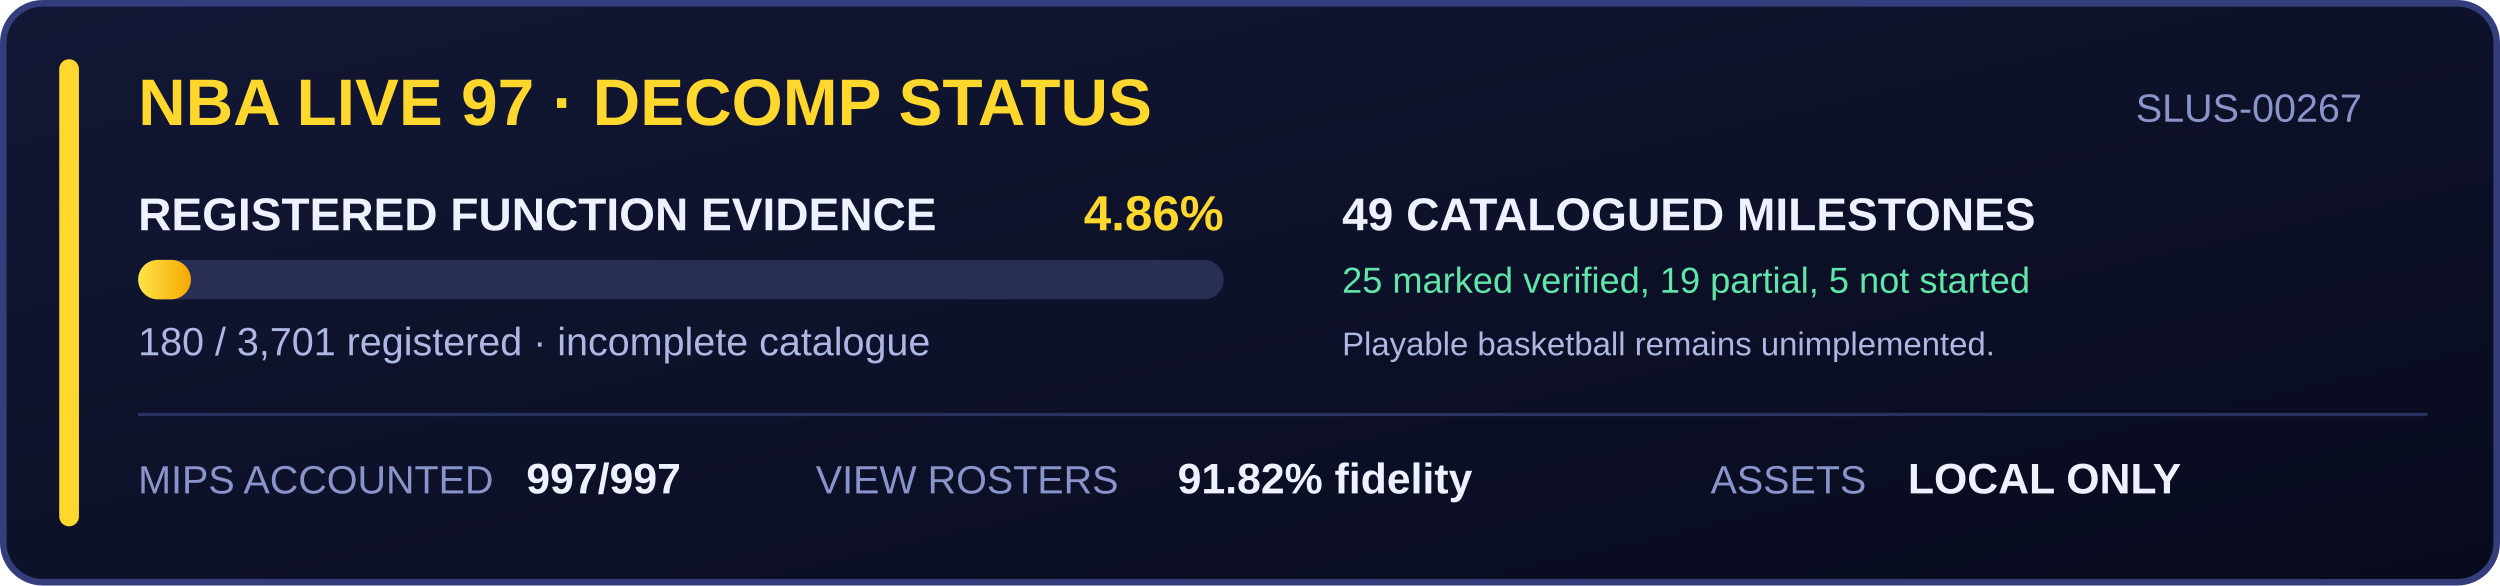
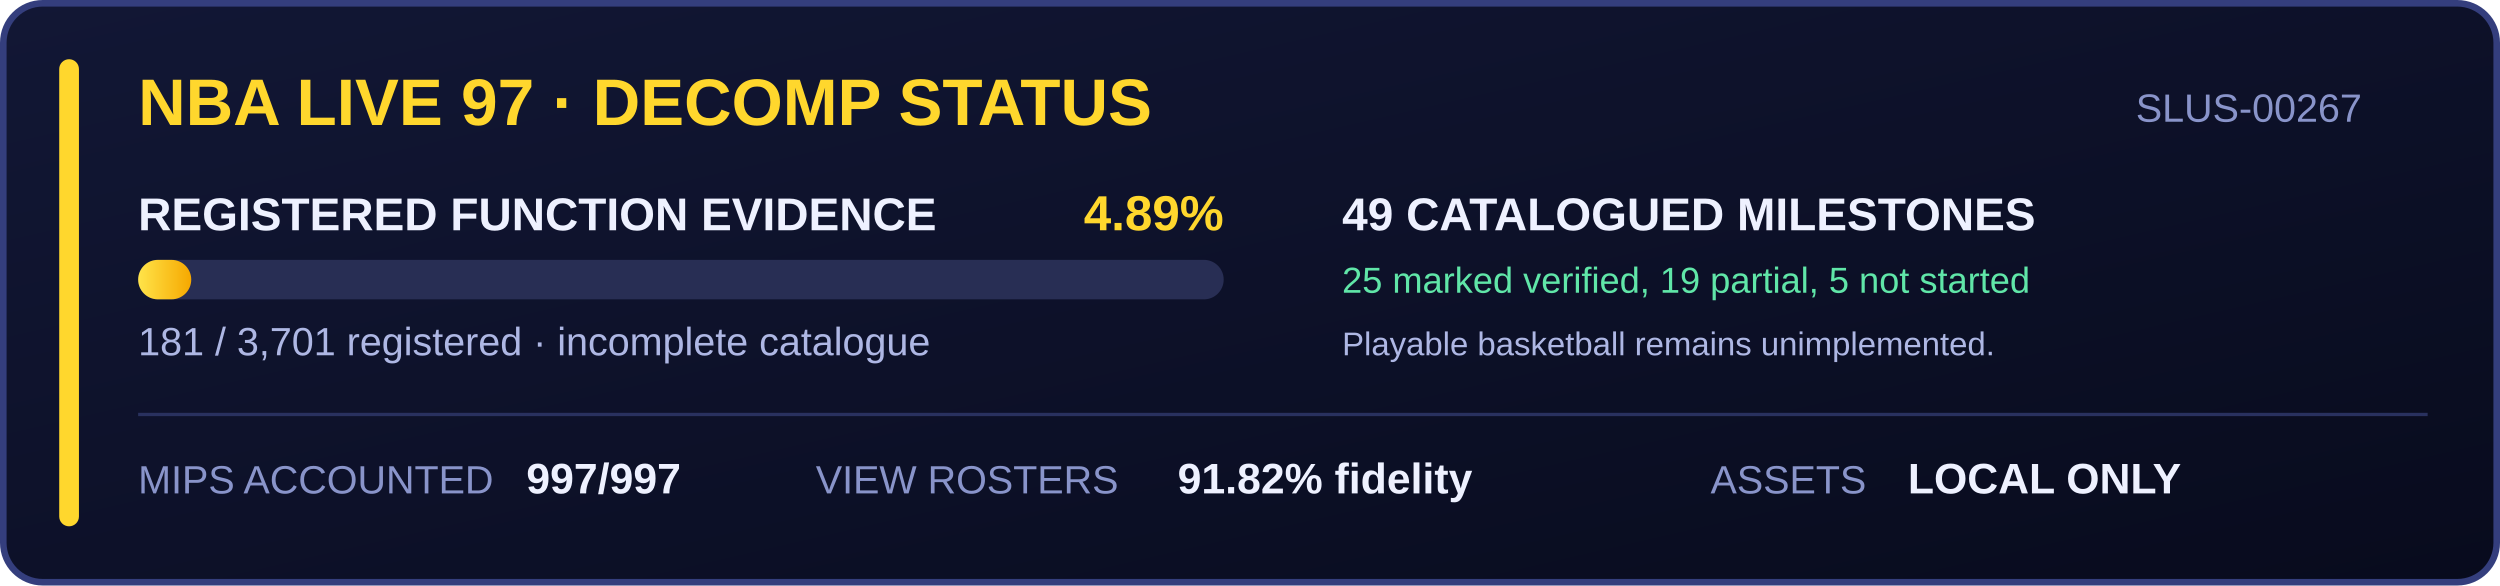
<svg xmlns="http://www.w3.org/2000/svg" width="760" height="178" viewBox="0 0 760 178" role="img" aria-labelledby="title desc">
  <defs>
    <linearGradient id="panel" x1="0" y1="0" x2="1" y2="1">
      <stop stop-color="#121735" />
      <stop offset="1" stop-color="#080b1d" />
    </linearGradient>
    <linearGradient id="gold" x1="0" y1="0" x2="1" y2="0">
      <stop stop-color="#ffe44a" />
      <stop offset="1" stop-color="#f6a800" />
    </linearGradient>
  </defs>
  <rect x="1" y="1" width="758" height="176" rx="12" fill="url(#panel)" stroke="#343e7d" stroke-width="2" />
  <rect x="18" y="18" width="6" height="142" rx="3" fill="#ffd72d" />
  <g font-family="Segoe UI, Arial, sans-serif">
    <text x="42" y="38" fill="#ffd72d" font-size="20" font-weight="700">NBA LIVE 97 · DECOMP STATUS</text>
    <text x="718" y="37" fill="#8994ca" font-size="12" text-anchor="end">SLUS-00267</text>
    <text x="42" y="70" fill="#eef1ff" font-size="14" font-weight="600">REGISTERED FUNCTION EVIDENCE</text>
-     <text x="372" y="70" fill="#ffd72d" font-size="15" font-weight="700" text-anchor="end">4.86%</text>
+     <text x="372" y="70" fill="#ffd72d" font-size="15" font-weight="700" text-anchor="end">4.89%</text>
    <rect x="42" y="79" width="330" height="12" rx="6" fill="#282e54" />
-     <rect x="42" y="79" width="16.04" height="12" rx="6" fill="url(#gold)" />
-     <text x="42" y="108" fill="#aeb7e4" font-size="12">180 / 3,701 registered · incomplete catalogue</text>
+     <rect x="42" y="79" width="16.14" height="12" rx="6" fill="url(#gold)" />
+     <text x="42" y="108" fill="#aeb7e4" font-size="12">181 / 3,701 registered · incomplete catalogue</text>
    <text x="408" y="70" fill="#eef1ff" font-size="14" font-weight="600">49 CATALOGUED MILESTONES</text>
    <text x="408" y="89" fill="#60e6a8" font-size="11">25 marked verified, 19 partial, 5 not started</text>
    <text x="408" y="108" fill="#aeb7e4" font-size="10">Playable basketball remains unimplemented.</text>
    <line x1="42" y1="126" x2="738" y2="126" stroke="#29315f" />
    <text x="42" y="150" fill="#8994ca" font-size="12">MIPS ACCOUNTED</text>
    <text x="160" y="150" fill="#eef1ff" font-size="13" font-weight="700">997/997</text>
    <text x="248" y="150" fill="#8994ca" font-size="12">VIEW ROSTERS</text>
    <text x="358" y="150" fill="#eef1ff" font-size="13" font-weight="700">91.82% fidelity</text>
    <text x="520" y="150" fill="#8994ca" font-size="12">ASSETS</text>
    <text x="580" y="150" fill="#eef1ff" font-size="13" font-weight="700">LOCAL ONLY</text>
  </g>
</svg>
